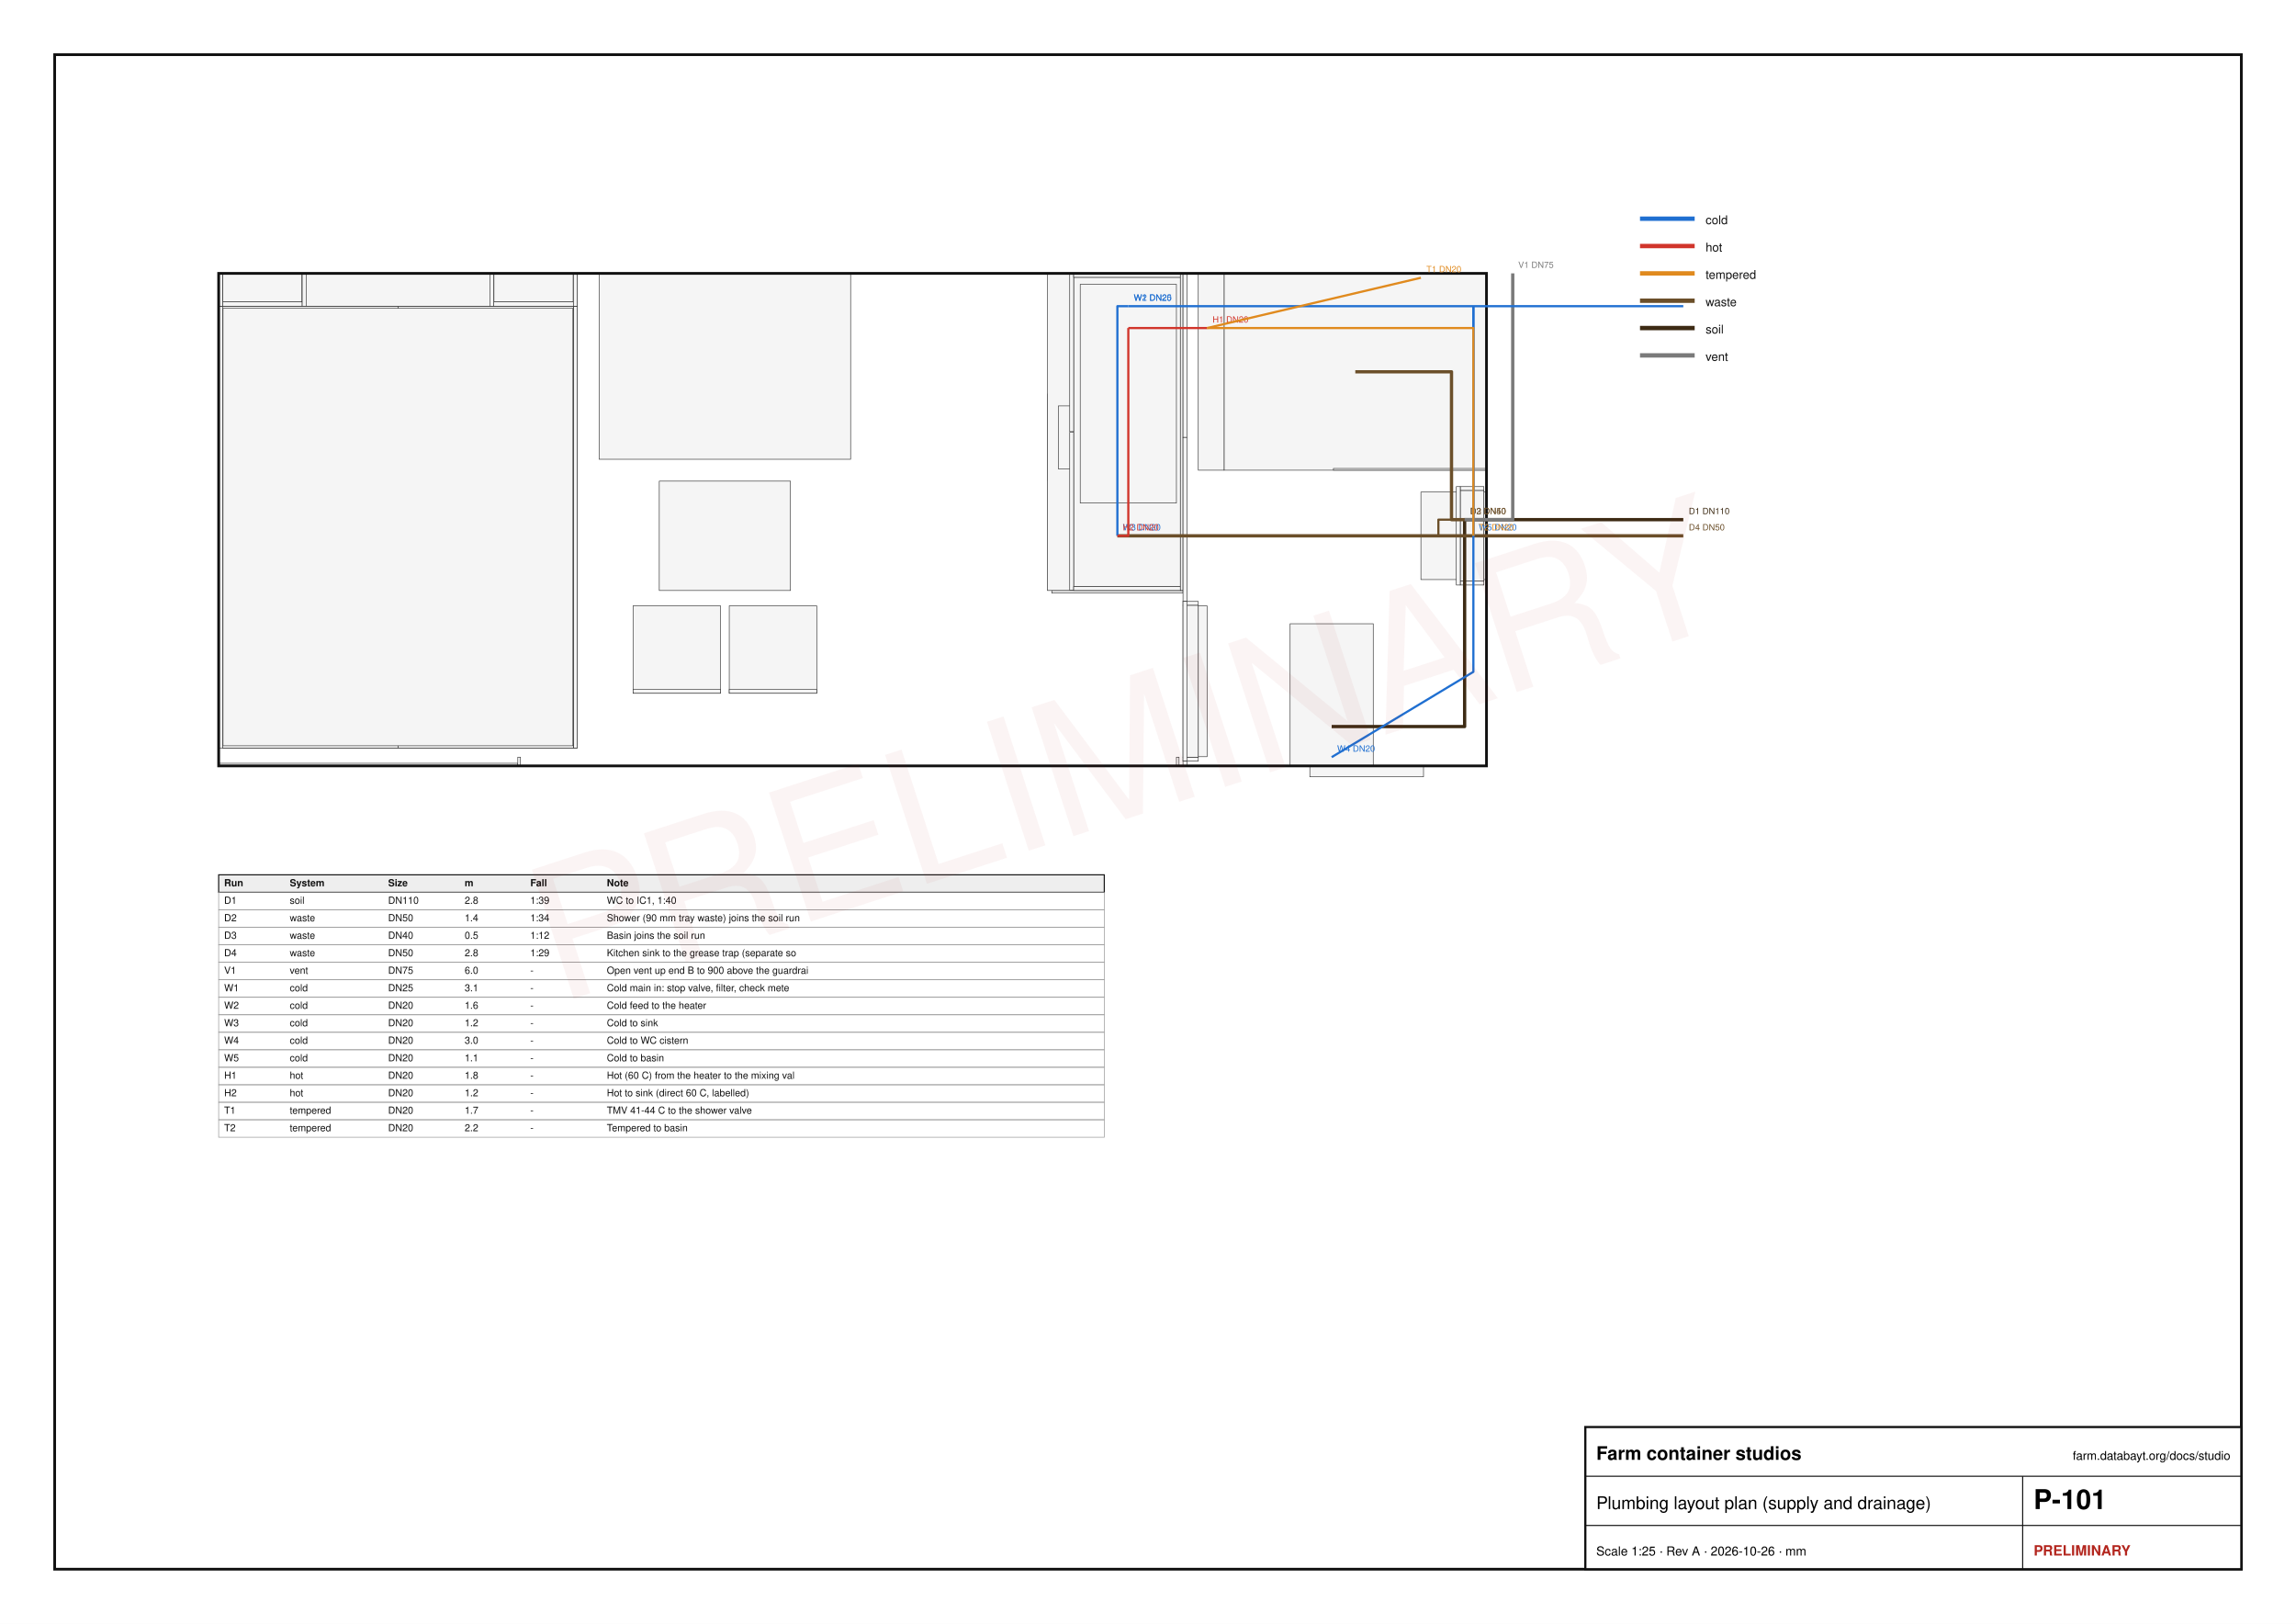
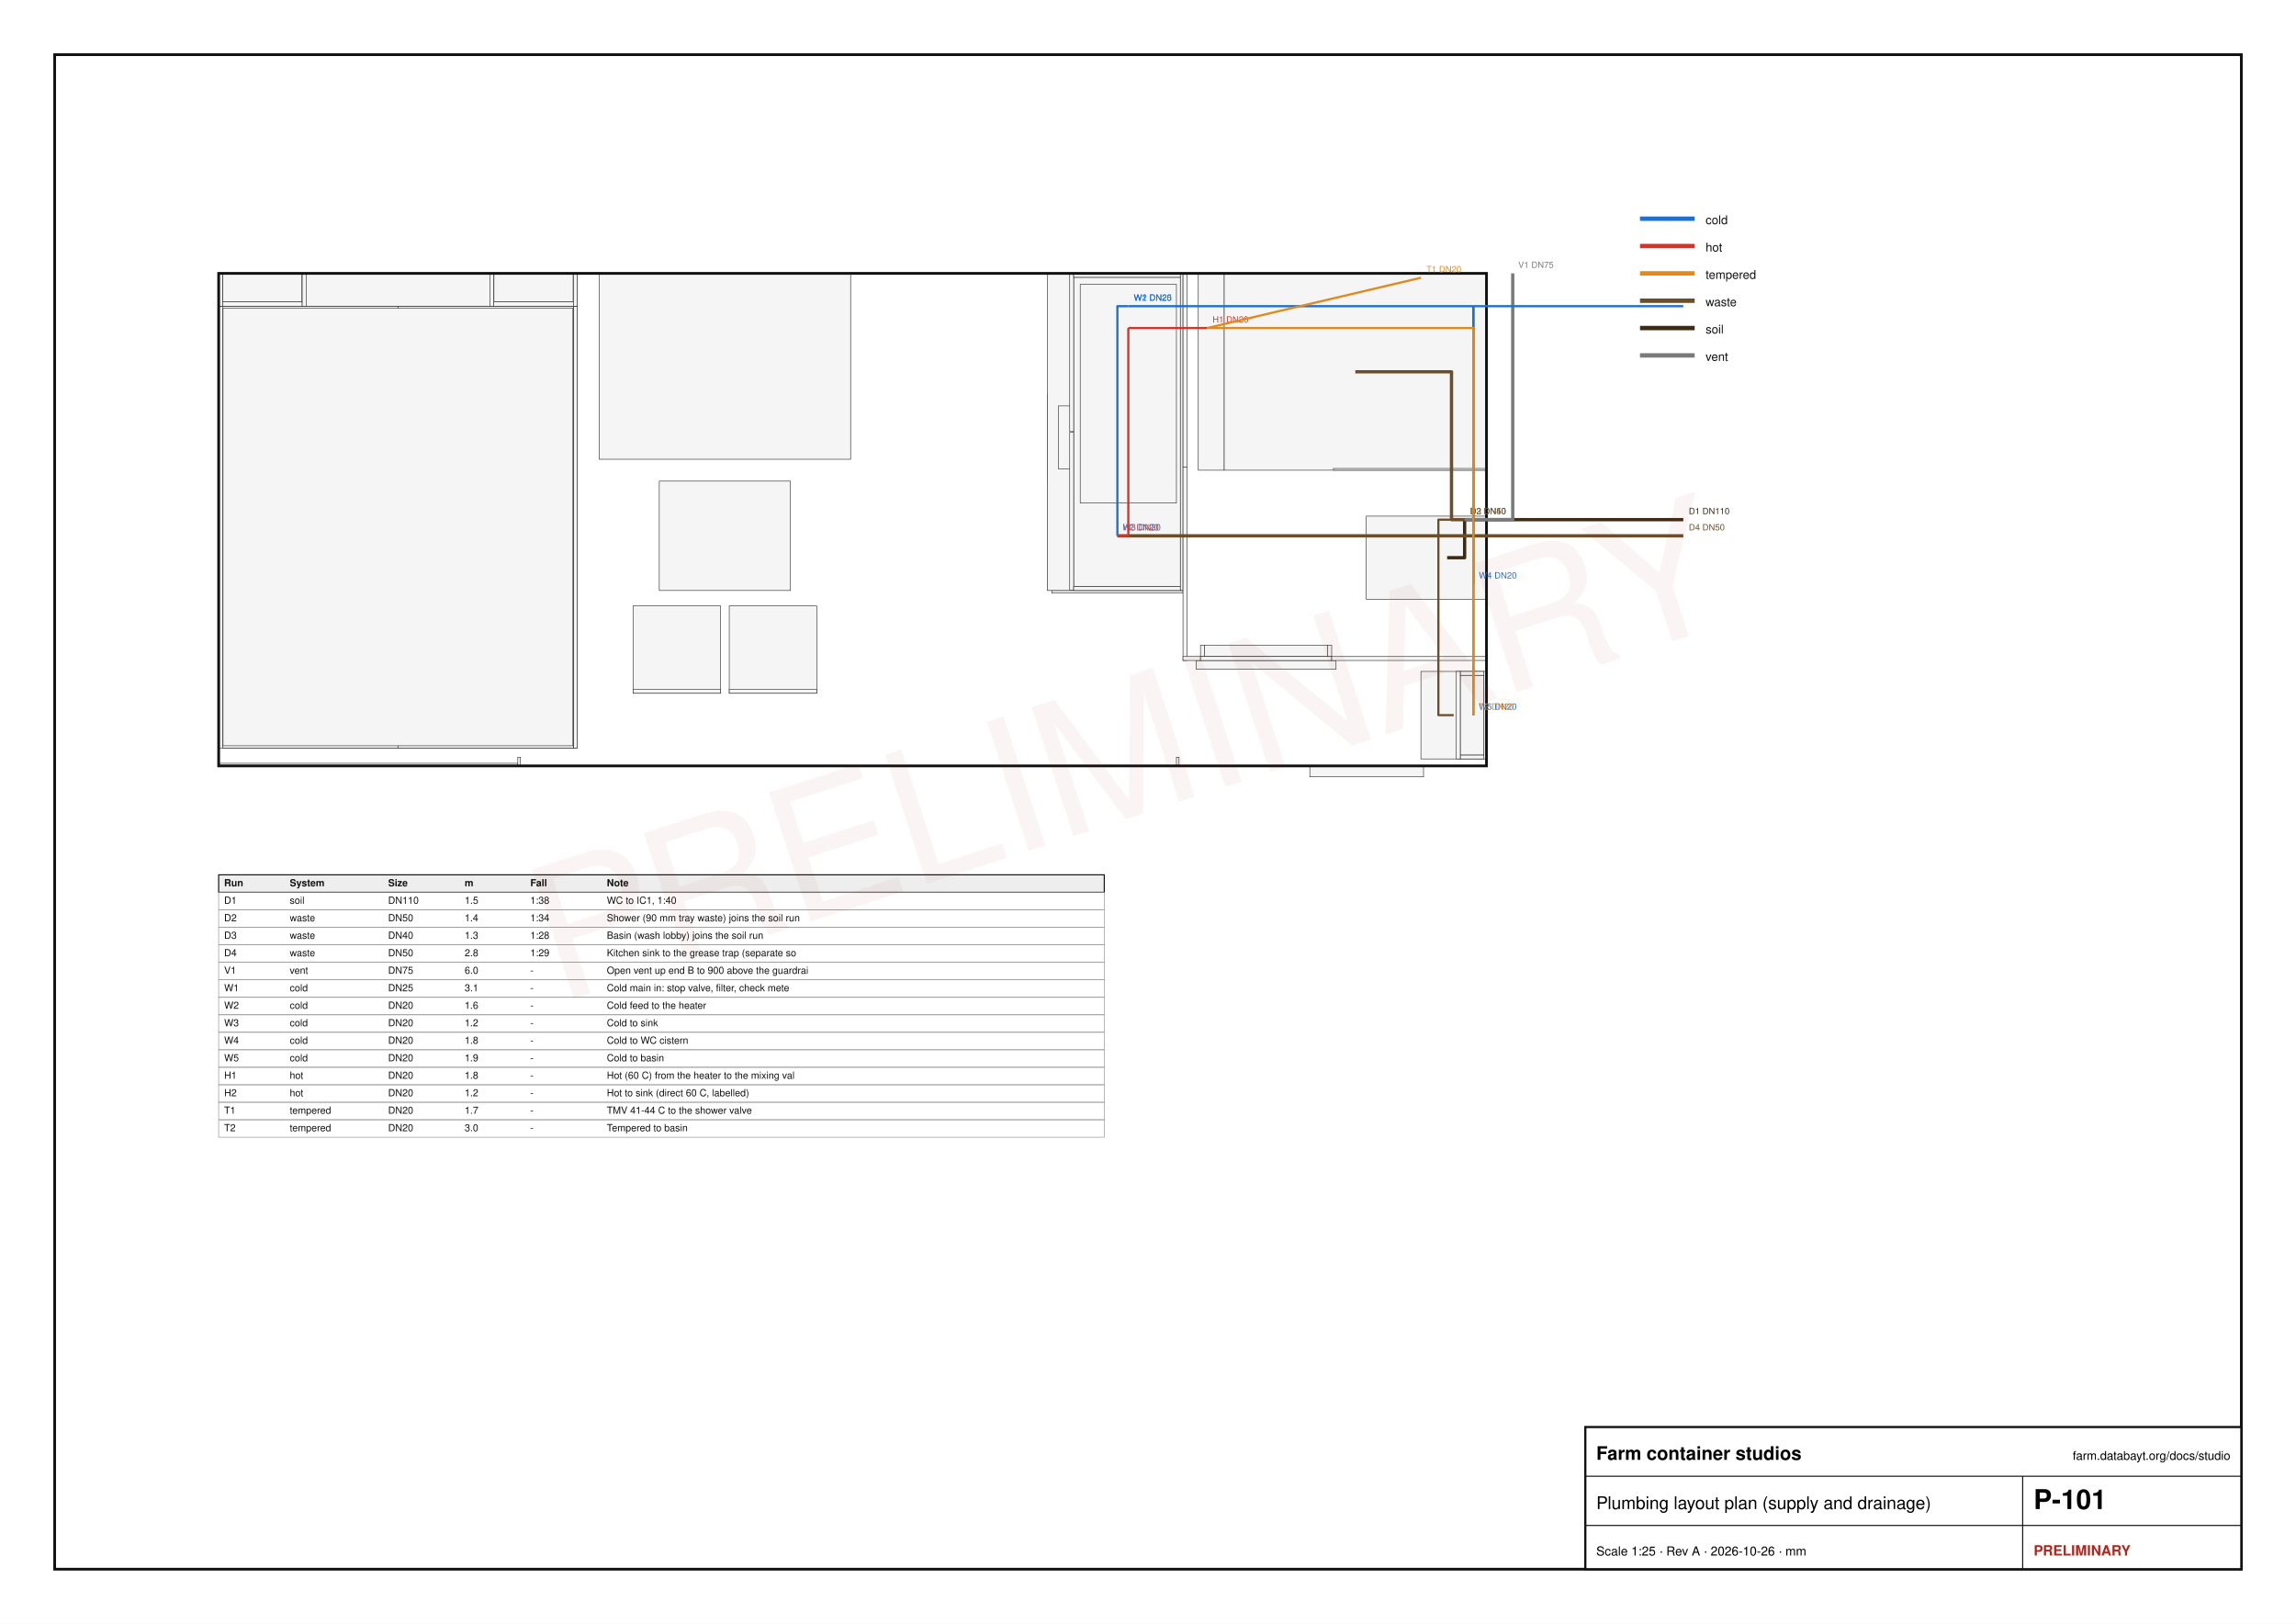
<svg xmlns="http://www.w3.org/2000/svg" width="420mm" height="297mm" viewBox="0 0 420 297" font-family="Helvetica, Arial, sans-serif">
  <rect x="0" y="0" width="420" height="297" fill="#fff" />
  <rect x="10" y="10" width="400" height="277" fill="none" stroke="#111" stroke-width="0.5" />
  <rect x="223.92" y="50" width="48" height="36" fill="#f5f5f5" stroke="#222" stroke-width="0.1" />
  <rect x="104.88" y="56" width="0.72" height="80.8" fill="#f5f5f5" stroke="#222" stroke-width="0.1" />
  <rect x="40" y="139.6" width="54.72" height="0.48" fill="#f5f5f5" stroke="#222" stroke-width="0.1" />
  <rect x="193.28" y="72" width="0.72" height="36" fill="#f5f5f5" stroke="#222" stroke-width="0.1" />
  <rect x="192.4" y="72.72" width="23.52" height="14.56" fill="#f5f5f5" stroke="#222" stroke-width="0.1" />
  <rect x="192.4" y="88.72" width="23.52" height="18.56" fill="#f5f5f5" stroke="#222" stroke-width="0.1" />
  <rect x="192.48" y="73.72" width="22.16" height="12.56" fill="#f5f5f5" stroke="#222" stroke-width="0.1" />
  <rect x="192.48" y="73.24" width="22.64" height="0.48" fill="#f5f5f5" stroke="#222" stroke-width="0.1" />
  <rect x="192.48" y="86.28" width="22.64" height="0.48" fill="#f5f5f5" stroke="#222" stroke-width="0.1" />
  <rect x="214.64" y="73.72" width="0.48" height="12.56" fill="#f5f5f5" stroke="#222" stroke-width="0.1" />
  <rect x="104.88" y="56.72" width="0.72" height="79.36" fill="#f5f5f5" stroke="#222" stroke-width="0.1" />
  <rect x="40" y="56" width="0.72" height="80.8" fill="#f5f5f5" stroke="#222" stroke-width="0.1" />
  <rect x="104.88" y="56" width="0.72" height="80.8" fill="#f5f5f5" stroke="#222" stroke-width="0.1" />
  <rect x="40.72" y="56" width="64.16" height="0.72" fill="#f5f5f5" stroke="#222" stroke-width="0.1" />
  <rect x="40.72" y="136.08" width="64.16" height="0.72" fill="#f5f5f5" stroke="#222" stroke-width="0.1" />
  <rect x="76.88" y="56.72" width="0.72" height="79.36" fill="#f5f5f5" stroke="#222" stroke-width="0.1" />
  <rect x="116.6" y="118.44" width="14.4" height="0.72" fill="#f5f5f5" stroke="#222" stroke-width="0.1" />
  <rect x="123.44" y="111.6" width="0.72" height="13.68" fill="#f5f5f5" stroke="#222" stroke-width="0.1" />
  <rect x="134.2" y="118.44" width="14.4" height="0.72" fill="#f5f5f5" stroke="#222" stroke-width="0.1" />
  <rect x="141.04" y="111.6" width="0.72" height="13.68" fill="#f5f5f5" stroke="#222" stroke-width="0.1" />
  <rect x="40.72" y="56" width="32.08" height="80.8" fill="#f5f5f5" stroke="#222" stroke-width="0.1" />
  <rect x="72.8" y="56" width="32.08" height="80.8" fill="#f5f5f5" stroke="#222" stroke-width="0.1" />
  <rect x="115.8" y="110.8" width="16" height="16" fill="#f5f5f5" stroke="#222" stroke-width="0.1" />
  <rect x="133.4" y="110.8" width="16" height="16" fill="#f5f5f5" stroke="#222" stroke-width="0.1" />
  <rect x="191.68" y="72.06" width="0.72" height="15.88" fill="#f5f5f5" stroke="#222" stroke-width="0.1" />
  <rect x="192.48" y="73.72" width="22.16" height="12.56" fill="#f5f5f5" stroke="#222" stroke-width="0.1" />
  <rect x="40.8" y="56.4" width="64" height="80" fill="#f5f5f5" stroke="#222" stroke-width="0.1" />
  <rect x="192.48" y="73.24" width="22.64" height="0.48" fill="#f5f5f5" stroke="#222" stroke-width="0.1" />
  <rect x="192.48" y="86.28" width="22.64" height="0.48" fill="#f5f5f5" stroke="#222" stroke-width="0.1" />
  <rect x="214.64" y="73.72" width="0.48" height="12.56" fill="#f5f5f5" stroke="#222" stroke-width="0.1" />
  <rect x="122.6" y="97.64" width="20" height="0.72" fill="#f5f5f5" stroke="#222" stroke-width="0.1" />
  <rect x="132.24" y="90" width="0.72" height="16" fill="#f5f5f5" stroke="#222" stroke-width="0.1" />
  <rect x="120.6" y="88" width="24" height="20" fill="#f5f5f5" stroke="#222" stroke-width="0.1" />
-   <rect x="236" y="114.08" width="15.2" height="26" fill="#f5f5f5" stroke="#222" stroke-width="0.1" />
+   <rect x="249.92" y="94.4" width="22" height="15.2" fill="#f5f5f5" stroke="#222" stroke-width="0.1" />
  <rect x="109.6" y="50" width="46" height="34" fill="#f5f5f5" stroke="#222" stroke-width="0.1" />
  <rect x="115.8" y="126.08" width="16" height="0.72" fill="#f5f5f5" stroke="#222" stroke-width="0.1" />
  <rect x="133.4" y="126.08" width="16" height="0.72" fill="#f5f5f5" stroke="#222" stroke-width="0.1" />
-   <rect x="259.92" y="90" width="12" height="16" fill="#f5f5f5" stroke="#222" stroke-width="0.1" />
+   <rect x="259.92" y="122.8" width="12" height="16" fill="#f5f5f5" stroke="#222" stroke-width="0.1" />
  <rect x="192.8" y="50.4" width="22" height="20.4" fill="#f5f5f5" stroke="#222" stroke-width="0.1" />
  <rect x="191.68" y="88.06" width="0.72" height="19.88" fill="#f5f5f5" stroke="#222" stroke-width="0.1" />
  <rect x="191.68" y="72.06" width="0.72" height="15.88" fill="#f5f5f5" stroke="#222" stroke-width="0.1" />
  <rect x="192.4" y="71.28" width="23.52" height="0.72" fill="#f5f5f5" stroke="#222" stroke-width="0.1" />
  <rect x="192.4" y="50" width="4" height="21.28" fill="#f5f5f5" stroke="#222" stroke-width="0.1" />
  <rect x="211.92" y="50" width="4" height="21.28" fill="#f5f5f5" stroke="#222" stroke-width="0.1" />
  <rect x="192.4" y="72" width="23.52" height="0.72" fill="#f5f5f5" stroke="#222" stroke-width="0.1" />
  <rect x="192.4" y="87.28" width="23.52" height="0.72" fill="#f5f5f5" stroke="#222" stroke-width="0.1" />
  <rect x="192.4" y="72.72" width="4" height="14.56" fill="#f5f5f5" stroke="#222" stroke-width="0.1" />
  <rect x="211.92" y="72.72" width="4" height="14.56" fill="#f5f5f5" stroke="#222" stroke-width="0.1" />
  <rect x="215.92" y="72" width="0.48" height="16" fill="#f5f5f5" stroke="#222" stroke-width="0.1" />
  <rect x="192.4" y="88" width="23.52" height="0.72" fill="#f5f5f5" stroke="#222" stroke-width="0.1" />
  <rect x="192.4" y="107.28" width="23.52" height="0.72" fill="#f5f5f5" stroke="#222" stroke-width="0.1" />
  <rect x="192.4" y="88.72" width="4" height="18.56" fill="#f5f5f5" stroke="#222" stroke-width="0.1" />
  <rect x="211.92" y="88.72" width="4" height="18.56" fill="#f5f5f5" stroke="#222" stroke-width="0.1" />
  <rect x="215.92" y="88" width="0.48" height="20" fill="#f5f5f5" stroke="#222" stroke-width="0.1" />
  <rect x="192.4" y="108" width="24" height="0.48" fill="#f5f5f5" stroke="#222" stroke-width="0.1" />
  <rect x="191.6" y="50" width="24.8" height="58" fill="#f5f5f5" stroke="#222" stroke-width="0.1" />
  <rect x="197.6" y="89.4" width="16.8" height="17.2" fill="#f5f5f5" stroke="#222" stroke-width="0.1" />
  <rect x="193.6" y="74.24" width="20.8" height="11.52" fill="#f5f5f5" stroke="#222" stroke-width="0.1" />
  <rect x="104.88" y="50" width="0.72" height="5.28" fill="#f5f5f5" stroke="#222" stroke-width="0.1" />
  <rect x="219.2" y="50" width="4.72" height="36" fill="#f5f5f5" stroke="#222" stroke-width="0.1" />
  <rect x="40" y="55.28" width="65.6" height="0.72" fill="#f5f5f5" stroke="#222" stroke-width="0.1" />
  <rect x="40" y="50" width="65.6" height="6" fill="#f5f5f5" stroke="#222" stroke-width="0.1" />
  <rect x="40.72" y="50" width="14.56" height="6" fill="#f5f5f5" stroke="#222" stroke-width="0.1" />
  <rect x="90.32" y="50" width="14.56" height="6" fill="#f5f5f5" stroke="#222" stroke-width="0.1" />
-   <rect x="267.12" y="89.72" width="4.32" height="16.56" fill="#f5f5f5" stroke="#222" stroke-width="0.1" />
+   <rect x="267.12" y="123.52" width="4.32" height="14.56" fill="#f5f5f5" stroke="#222" stroke-width="0.1" />
  <rect x="40.76" y="50.08" width="14.48" height="5.12" fill="#f5f5f5" stroke="#222" stroke-width="0.1" />
  <rect x="90.36" y="50.08" width="14.48" height="5.12" fill="#f5f5f5" stroke="#222" stroke-width="0.1" />
-   <rect x="267.52" y="89.76" width="3.92" height="16.48" fill="#f5f5f5" stroke="#222" stroke-width="0.1" />
+   <rect x="267.52" y="123.56" width="3.92" height="14.48" fill="#f5f5f5" stroke="#222" stroke-width="0.1" />
  <rect x="203.6" y="72.8" width="12" height="14.4" fill="#f5f5f5" stroke="#222" stroke-width="0.1" />
  <rect x="203.6" y="72" width="12.8" height="16" fill="#f5f5f5" stroke="#222" stroke-width="0.1" />
  <rect x="40.76" y="50.08" width="14.48" height="5.12" fill="#f5f5f5" stroke="#222" stroke-width="0.1" />
  <rect x="90.36" y="50.08" width="14.48" height="5.12" fill="#f5f5f5" stroke="#222" stroke-width="0.1" />
  <rect x="196.4" y="50.72" width="19.52" height="56.56" fill="#f5f5f5" stroke="#222" stroke-width="0.1" />
-   <rect x="267.12" y="89" width="4.32" height="0.72" fill="#f5f5f5" stroke="#222" stroke-width="0.1" />
-   <rect x="267.12" y="106.28" width="4.32" height="0.72" fill="#f5f5f5" stroke="#222" stroke-width="0.1" />
-   <rect x="267.12" y="89.72" width="4.32" height="16.56" fill="#f5f5f5" stroke="#222" stroke-width="0.1" />
-   <rect x="266.4" y="89" width="0.72" height="18" fill="#f5f5f5" stroke="#222" stroke-width="0.1" />
+   <rect x="267.12" y="122.8" width="4.32" height="0.72" fill="#f5f5f5" stroke="#222" stroke-width="0.1" />
+   <rect x="267.12" y="138.08" width="4.32" height="0.72" fill="#f5f5f5" stroke="#222" stroke-width="0.1" />
+   <rect x="267.12" y="123.52" width="4.32" height="14.56" fill="#f5f5f5" stroke="#222" stroke-width="0.1" />
+   <rect x="266.4" y="122.8" width="0.72" height="16" fill="#f5f5f5" stroke="#222" stroke-width="0.1" />
  <rect x="40.76" y="50.08" width="14.48" height="5.12" fill="#f5f5f5" stroke="#222" stroke-width="0.1" />
  <rect x="90.36" y="50.08" width="14.48" height="5.12" fill="#f5f5f5" stroke="#222" stroke-width="0.1" />
-   <rect x="219.2" y="110.8" width="1.6" height="27.6" fill="#f5f5f5" stroke="#222" stroke-width="0.1" />
  <rect x="239.6" y="140.08" width="20.8" height="2" fill="#f5f5f5" stroke="#222" stroke-width="0.1" />
  <rect x="243.92" y="85.68" width="28" height="0.32" fill="#f5f5f5" stroke="#222" stroke-width="0.1" />
-   <rect x="216.4" y="110" width="2.8" height="0.72" fill="#f5f5f5" stroke="#222" stroke-width="0.1" />
-   <rect x="216.4" y="138.48" width="2.8" height="0.72" fill="#f5f5f5" stroke="#222" stroke-width="0.1" />
-   <rect x="216.4" y="110.72" width="2.8" height="27.76" fill="#f5f5f5" stroke="#222" stroke-width="0.1" />
+   <rect x="219.6" y="118" width="0.72" height="2.08" fill="#f5f5f5" stroke="#222" stroke-width="0.1" />
+   <rect x="242.88" y="118" width="0.72" height="2.08" fill="#f5f5f5" stroke="#222" stroke-width="0.1" />
+   <rect x="220.32" y="118" width="22.56" height="2.08" fill="#f5f5f5" stroke="#222" stroke-width="0.1" />
+   <rect x="218.8" y="120.8" width="25.6" height="1.6" fill="#f5f5f5" stroke="#222" stroke-width="0.1" />
  <rect x="40" y="50" width="0.72" height="6" fill="#f5f5f5" stroke="#222" stroke-width="0.1" />
  <rect x="55.28" y="50" width="0.72" height="6" fill="#f5f5f5" stroke="#222" stroke-width="0.1" />
  <rect x="89.6" y="50" width="0.72" height="6" fill="#f5f5f5" stroke="#222" stroke-width="0.1" />
  <rect x="104.88" y="50" width="0.72" height="6" fill="#f5f5f5" stroke="#222" stroke-width="0.1" />
  <rect x="94.72" y="138.48" width="0.48" height="1.6" fill="#f5f5f5" stroke="#222" stroke-width="0.1" />
  <rect x="215.2" y="138.48" width="0.48" height="1.6" fill="#f5f5f5" stroke="#222" stroke-width="0.1" />
  <rect x="197.6" y="52" width="17.6" height="40" fill="#f5f5f5" stroke="#222" stroke-width="0.1" />
  <rect x="195.68" y="50.06" width="0.72" height="28.88" fill="#f5f5f5" stroke="#222" stroke-width="0.1" />
  <rect x="195.68" y="79.06" width="0.72" height="28.88" fill="#f5f5f5" stroke="#222" stroke-width="0.1" />
  <rect x="196.4" y="50" width="19.52" height="0.72" fill="#f5f5f5" stroke="#222" stroke-width="0.1" />
  <rect x="196.4" y="107.28" width="19.52" height="0.72" fill="#f5f5f5" stroke="#222" stroke-width="0.1" />
  <rect x="215.92" y="50" width="0.48" height="58" fill="#f5f5f5" stroke="#222" stroke-width="0.1" />
-   <rect x="216.4" y="50" width="0.72" height="30" fill="#f5f5f5" stroke="#222" stroke-width="0.1" />
-   <rect x="216.4" y="80" width="0.72" height="30" fill="#f5f5f5" stroke="#222" stroke-width="0.1" />
-   <rect x="216.4" y="110" width="0.72" height="29.2" fill="#f5f5f5" stroke="#222" stroke-width="0.1" />
-   <rect x="216.4" y="139.2" width="0.72" height="0.88" fill="#f5f5f5" stroke="#222" stroke-width="0.1" />
+   <rect x="216.4" y="50" width="0.72" height="35.4" fill="#f5f5f5" stroke="#222" stroke-width="0.1" />
+   <rect x="216.4" y="85.4" width="0.72" height="35.4" fill="#f5f5f5" stroke="#222" stroke-width="0.1" />
+   <rect x="216.4" y="120.08" width="3.2" height="0.72" fill="#f5f5f5" stroke="#222" stroke-width="0.1" />
+   <rect x="219.6" y="120.08" width="24" height="0.72" fill="#f5f5f5" stroke="#222" stroke-width="0.1" />
+   <rect x="243.6" y="120.08" width="28.32" height="0.72" fill="#f5f5f5" stroke="#222" stroke-width="0.1" />
  <rect x="40" y="50" width="231.92" height="90.08" fill="none" stroke="#111" stroke-width="0.5" />
-   <polyline points="243.6,132.88 243.6,132.88 267.92,132.88 267.92,95.04 307.92,95.04" fill="none" stroke="#3d2b14" stroke-width="0.6" stroke-linejoin="round" />
+   <polyline points="264.72,102 264.72,102 267.92,102 267.92,95.04 307.92,95.04" fill="none" stroke="#3d2b14" stroke-width="0.6" stroke-linejoin="round" />
  <text x="308.92" y="94.04" font-size="1.6" text-anchor="start" font-weight="normal" fill="#3d2b14">D1 DN110</text>
  <polyline points="247.92,68 247.92,68 265.52,68 265.52,95.04 267.92,95.04" fill="none" stroke="#6b4f2a" stroke-width="0.6" stroke-linejoin="round" />
  <text x="268.92" y="94.04" font-size="1.6" text-anchor="start" font-weight="normal" fill="#6b4f2a">D2 DN50</text>
-   <polyline points="265.92,98 265.92,98 263.12,98 263.12,95.04 267.92,95.04" fill="none" stroke="#6b4f2a" stroke-width="0.4" stroke-linejoin="round" />
+   <polyline points="265.92,130.8 265.92,130.8 263.12,130.8 263.12,95.04 267.92,95.04" fill="none" stroke="#6b4f2a" stroke-width="0.4" stroke-linejoin="round" />
  <text x="268.92" y="94.04" font-size="1.6" text-anchor="start" font-weight="normal" fill="#6b4f2a">D3 DN40</text>
  <polyline points="204.4,98 204.4,98 307.92,98" fill="none" stroke="#6b4f2a" stroke-width="0.6" stroke-linejoin="round" />
  <text x="308.92" y="97" font-size="1.6" text-anchor="start" font-weight="normal" fill="#6b4f2a">D4 DN50</text>
  <polyline points="267.92,95.04 276.72,95.04 276.72,50 276.72,50" fill="none" stroke="#7a7a7a" stroke-width="0.6" stroke-linejoin="round" />
  <text x="277.72" y="49" font-size="1.6" text-anchor="start" font-weight="normal" fill="#7a7a7a">V1 DN75</text>
  <polyline points="307.92,56 269.52,56 206.4,56 206.4,56" fill="none" stroke="#1f6fd1" stroke-width="0.4" stroke-linejoin="round" />
  <text x="207.4" y="55" font-size="1.6" text-anchor="start" font-weight="normal" fill="#1f6fd1">W1 DN25</text>
  <polyline points="206.4,56 206.4,56" fill="none" stroke="#1f6fd1" stroke-width="0.4" stroke-linejoin="round" />
  <text x="207.4" y="55" font-size="1.6" text-anchor="start" font-weight="normal" fill="#1f6fd1">W2 DN20</text>
  <polyline points="206.4,56 204.4,56 204.4,98" fill="none" stroke="#1f6fd1" stroke-width="0.4" stroke-linejoin="round" />
  <text x="205.4" y="97" font-size="1.6" text-anchor="start" font-weight="normal" fill="#1f6fd1">W3 DN20</text>
-   <polyline points="269.52,56 269.52,56 269.52,122.88 243.6,138.48" fill="none" stroke="#1f6fd1" stroke-width="0.4" stroke-linejoin="round" />
-   <text x="244.6" y="137.48" font-size="1.6" text-anchor="start" font-weight="normal" fill="#1f6fd1">W4 DN20</text>
-   <polyline points="269.52,56 269.52,98" fill="none" stroke="#1f6fd1" stroke-width="0.4" stroke-linejoin="round" />
-   <text x="270.52" y="97" font-size="1.6" text-anchor="start" font-weight="normal" fill="#1f6fd1">W5 DN20</text>
+   <polyline points="269.52,56 269.52,56 269.52,106.8" fill="none" stroke="#1f6fd1" stroke-width="0.4" stroke-linejoin="round" />
+   <text x="270.52" y="105.8" font-size="1.6" text-anchor="start" font-weight="normal" fill="#1f6fd1">W4 DN20</text>
+   <polyline points="269.52,56 269.52,130.8" fill="none" stroke="#1f6fd1" stroke-width="0.4" stroke-linejoin="round" />
+   <text x="270.52" y="129.8" font-size="1.6" text-anchor="start" font-weight="normal" fill="#1f6fd1">W5 DN20</text>
  <polyline points="206.4,60 206.4,60 220.8,60" fill="none" stroke="#d1352b" stroke-width="0.4" stroke-linejoin="round" />
  <text x="221.8" y="59" font-size="1.6" text-anchor="start" font-weight="normal" fill="#d1352b">H1 DN20</text>
  <polyline points="206.4,60 206.4,98 204.4,98" fill="none" stroke="#d1352b" stroke-width="0.4" stroke-linejoin="round" />
  <text x="205.4" y="97" font-size="1.6" text-anchor="start" font-weight="normal" fill="#d1352b">H2 DN20</text>
  <polyline points="220.8,60 220.8,60 259.92,50.8" fill="none" stroke="#e08a1e" stroke-width="0.4" stroke-linejoin="round" />
  <text x="260.92" y="49.8" font-size="1.6" text-anchor="start" font-weight="normal" fill="#e08a1e">T1 DN20</text>
-   <polyline points="220.8,60 269.52,60 269.52,98" fill="none" stroke="#e08a1e" stroke-width="0.4" stroke-linejoin="round" />
-   <text x="270.52" y="97" font-size="1.6" text-anchor="start" font-weight="normal" fill="#e08a1e">T2 DN20</text>
+   <polyline points="220.8,60 269.52,60 269.52,130.8" fill="none" stroke="#e08a1e" stroke-width="0.4" stroke-linejoin="round" />
+   <text x="270.52" y="129.8" font-size="1.6" text-anchor="start" font-weight="normal" fill="#e08a1e">T2 DN20</text>
  <line x1="300" y1="40" x2="310" y2="40" stroke="#1f6fd1" stroke-width="0.8" />
  <text x="312" y="41" font-size="2.2" text-anchor="start" font-weight="normal" fill="#111">cold</text>
  <line x1="300" y1="45" x2="310" y2="45" stroke="#d1352b" stroke-width="0.8" />
  <text x="312" y="46" font-size="2.2" text-anchor="start" font-weight="normal" fill="#111">hot</text>
  <line x1="300" y1="50" x2="310" y2="50" stroke="#e08a1e" stroke-width="0.8" />
  <text x="312" y="51" font-size="2.2" text-anchor="start" font-weight="normal" fill="#111">tempered</text>
  <line x1="300" y1="55" x2="310" y2="55" stroke="#6b4f2a" stroke-width="0.8" />
  <text x="312" y="56" font-size="2.2" text-anchor="start" font-weight="normal" fill="#111">waste</text>
  <line x1="300" y1="60" x2="310" y2="60" stroke="#3d2b14" stroke-width="0.8" />
  <text x="312" y="61" font-size="2.2" text-anchor="start" font-weight="normal" fill="#111">soil</text>
  <line x1="300" y1="65" x2="310" y2="65" stroke="#7a7a7a" stroke-width="0.8" />
  <text x="312" y="66" font-size="2.2" text-anchor="start" font-weight="normal" fill="#111">vent</text>
  <rect x="40" y="160" width="162" height="3.2" fill="#eee" stroke="#111" stroke-width="0.2" />
  <text x="41" y="162.1" font-size="1.8" text-anchor="start" font-weight="bold" fill="#111">Run</text>
  <text x="53" y="162.1" font-size="1.8" text-anchor="start" font-weight="bold" fill="#111">System</text>
  <text x="71" y="162.1" font-size="1.8" text-anchor="start" font-weight="bold" fill="#111">Size</text>
  <text x="85" y="162.1" font-size="1.8" text-anchor="start" font-weight="bold" fill="#111">m</text>
  <text x="97" y="162.1" font-size="1.8" text-anchor="start" font-weight="bold" fill="#111">Fall</text>
  <text x="111" y="162.1" font-size="1.8" text-anchor="start" font-weight="bold" fill="#111">Note</text>
  <rect x="40" y="163.2" width="162" height="3.2" fill="none" stroke="#999" stroke-width="0.12" />
  <text x="41" y="165.3" font-size="1.8" text-anchor="start" font-weight="normal" fill="#111">D1</text>
  <text x="53" y="165.3" font-size="1.8" text-anchor="start" font-weight="normal" fill="#111">soil</text>
  <text x="71" y="165.3" font-size="1.8" text-anchor="start" font-weight="normal" fill="#111">DN110</text>
-   <text x="85" y="165.3" font-size="1.8" text-anchor="start" font-weight="normal" fill="#111">2.8</text>
-   <text x="97" y="165.3" font-size="1.8" text-anchor="start" font-weight="normal" fill="#111">1:39</text>
+   <text x="85" y="165.3" font-size="1.8" text-anchor="start" font-weight="normal" fill="#111">1.5</text>
+   <text x="97" y="165.3" font-size="1.8" text-anchor="start" font-weight="normal" fill="#111">1:38</text>
  <text x="111" y="165.3" font-size="1.8" text-anchor="start" font-weight="normal" fill="#111">WC to IC1, 1:40</text>
  <rect x="40" y="166.4" width="162" height="3.2" fill="none" stroke="#999" stroke-width="0.12" />
  <text x="41" y="168.5" font-size="1.8" text-anchor="start" font-weight="normal" fill="#111">D2</text>
  <text x="53" y="168.5" font-size="1.8" text-anchor="start" font-weight="normal" fill="#111">waste</text>
  <text x="71" y="168.5" font-size="1.8" text-anchor="start" font-weight="normal" fill="#111">DN50</text>
  <text x="85" y="168.5" font-size="1.8" text-anchor="start" font-weight="normal" fill="#111">1.4</text>
  <text x="97" y="168.5" font-size="1.8" text-anchor="start" font-weight="normal" fill="#111">1:34</text>
  <text x="111" y="168.5" font-size="1.8" text-anchor="start" font-weight="normal" fill="#111">Shower (90 mm tray waste) joins the soil run</text>
  <rect x="40" y="169.6" width="162" height="3.2" fill="none" stroke="#999" stroke-width="0.12" />
  <text x="41" y="171.7" font-size="1.8" text-anchor="start" font-weight="normal" fill="#111">D3</text>
  <text x="53" y="171.7" font-size="1.8" text-anchor="start" font-weight="normal" fill="#111">waste</text>
  <text x="71" y="171.7" font-size="1.8" text-anchor="start" font-weight="normal" fill="#111">DN40</text>
-   <text x="85" y="171.7" font-size="1.8" text-anchor="start" font-weight="normal" fill="#111">0.5</text>
-   <text x="97" y="171.7" font-size="1.8" text-anchor="start" font-weight="normal" fill="#111">1:12</text>
-   <text x="111" y="171.7" font-size="1.8" text-anchor="start" font-weight="normal" fill="#111">Basin joins the soil run</text>
+   <text x="85" y="171.7" font-size="1.8" text-anchor="start" font-weight="normal" fill="#111">1.3</text>
+   <text x="97" y="171.7" font-size="1.8" text-anchor="start" font-weight="normal" fill="#111">1:28</text>
+   <text x="111" y="171.7" font-size="1.8" text-anchor="start" font-weight="normal" fill="#111">Basin (wash lobby) joins the soil run</text>
  <rect x="40" y="172.8" width="162" height="3.2" fill="none" stroke="#999" stroke-width="0.12" />
  <text x="41" y="174.9" font-size="1.8" text-anchor="start" font-weight="normal" fill="#111">D4</text>
  <text x="53" y="174.9" font-size="1.8" text-anchor="start" font-weight="normal" fill="#111">waste</text>
  <text x="71" y="174.9" font-size="1.8" text-anchor="start" font-weight="normal" fill="#111">DN50</text>
  <text x="85" y="174.9" font-size="1.8" text-anchor="start" font-weight="normal" fill="#111">2.8</text>
  <text x="97" y="174.9" font-size="1.8" text-anchor="start" font-weight="normal" fill="#111">1:29</text>
  <text x="111" y="174.9" font-size="1.8" text-anchor="start" font-weight="normal" fill="#111">Kitchen sink to the grease trap (separate so</text>
  <rect x="40" y="176" width="162" height="3.2" fill="none" stroke="#999" stroke-width="0.12" />
  <text x="41" y="178.1" font-size="1.8" text-anchor="start" font-weight="normal" fill="#111">V1</text>
  <text x="53" y="178.1" font-size="1.8" text-anchor="start" font-weight="normal" fill="#111">vent</text>
  <text x="71" y="178.1" font-size="1.8" text-anchor="start" font-weight="normal" fill="#111">DN75</text>
  <text x="85" y="178.1" font-size="1.8" text-anchor="start" font-weight="normal" fill="#111">6.0</text>
  <text x="97" y="178.1" font-size="1.8" text-anchor="start" font-weight="normal" fill="#111">-</text>
  <text x="111" y="178.1" font-size="1.8" text-anchor="start" font-weight="normal" fill="#111">Open vent up end B to 900 above the guardrai</text>
  <rect x="40" y="179.2" width="162" height="3.2" fill="none" stroke="#999" stroke-width="0.12" />
  <text x="41" y="181.3" font-size="1.8" text-anchor="start" font-weight="normal" fill="#111">W1</text>
  <text x="53" y="181.3" font-size="1.8" text-anchor="start" font-weight="normal" fill="#111">cold</text>
  <text x="71" y="181.3" font-size="1.8" text-anchor="start" font-weight="normal" fill="#111">DN25</text>
  <text x="85" y="181.3" font-size="1.8" text-anchor="start" font-weight="normal" fill="#111">3.1</text>
  <text x="97" y="181.3" font-size="1.8" text-anchor="start" font-weight="normal" fill="#111">-</text>
  <text x="111" y="181.3" font-size="1.8" text-anchor="start" font-weight="normal" fill="#111">Cold main in: stop valve, filter, check mete</text>
  <rect x="40" y="182.4" width="162" height="3.2" fill="none" stroke="#999" stroke-width="0.12" />
  <text x="41" y="184.5" font-size="1.8" text-anchor="start" font-weight="normal" fill="#111">W2</text>
  <text x="53" y="184.5" font-size="1.8" text-anchor="start" font-weight="normal" fill="#111">cold</text>
  <text x="71" y="184.5" font-size="1.8" text-anchor="start" font-weight="normal" fill="#111">DN20</text>
  <text x="85" y="184.5" font-size="1.8" text-anchor="start" font-weight="normal" fill="#111">1.6</text>
  <text x="97" y="184.5" font-size="1.8" text-anchor="start" font-weight="normal" fill="#111">-</text>
  <text x="111" y="184.5" font-size="1.8" text-anchor="start" font-weight="normal" fill="#111">Cold feed to the heater</text>
  <rect x="40" y="185.6" width="162" height="3.2" fill="none" stroke="#999" stroke-width="0.12" />
  <text x="41" y="187.7" font-size="1.8" text-anchor="start" font-weight="normal" fill="#111">W3</text>
  <text x="53" y="187.7" font-size="1.8" text-anchor="start" font-weight="normal" fill="#111">cold</text>
  <text x="71" y="187.7" font-size="1.8" text-anchor="start" font-weight="normal" fill="#111">DN20</text>
  <text x="85" y="187.7" font-size="1.8" text-anchor="start" font-weight="normal" fill="#111">1.2</text>
  <text x="97" y="187.7" font-size="1.8" text-anchor="start" font-weight="normal" fill="#111">-</text>
  <text x="111" y="187.7" font-size="1.8" text-anchor="start" font-weight="normal" fill="#111">Cold to sink</text>
  <rect x="40" y="188.8" width="162" height="3.2" fill="none" stroke="#999" stroke-width="0.12" />
  <text x="41" y="190.9" font-size="1.8" text-anchor="start" font-weight="normal" fill="#111">W4</text>
  <text x="53" y="190.9" font-size="1.8" text-anchor="start" font-weight="normal" fill="#111">cold</text>
  <text x="71" y="190.9" font-size="1.8" text-anchor="start" font-weight="normal" fill="#111">DN20</text>
-   <text x="85" y="190.9" font-size="1.8" text-anchor="start" font-weight="normal" fill="#111">3.0</text>
+   <text x="85" y="190.9" font-size="1.8" text-anchor="start" font-weight="normal" fill="#111">1.8</text>
  <text x="97" y="190.9" font-size="1.8" text-anchor="start" font-weight="normal" fill="#111">-</text>
  <text x="111" y="190.9" font-size="1.8" text-anchor="start" font-weight="normal" fill="#111">Cold to WC cistern</text>
  <rect x="40" y="192" width="162" height="3.2" fill="none" stroke="#999" stroke-width="0.12" />
  <text x="41" y="194.1" font-size="1.8" text-anchor="start" font-weight="normal" fill="#111">W5</text>
  <text x="53" y="194.1" font-size="1.8" text-anchor="start" font-weight="normal" fill="#111">cold</text>
  <text x="71" y="194.1" font-size="1.8" text-anchor="start" font-weight="normal" fill="#111">DN20</text>
-   <text x="85" y="194.1" font-size="1.8" text-anchor="start" font-weight="normal" fill="#111">1.1</text>
+   <text x="85" y="194.1" font-size="1.8" text-anchor="start" font-weight="normal" fill="#111">1.9</text>
  <text x="97" y="194.1" font-size="1.8" text-anchor="start" font-weight="normal" fill="#111">-</text>
  <text x="111" y="194.1" font-size="1.8" text-anchor="start" font-weight="normal" fill="#111">Cold to basin</text>
  <rect x="40" y="195.2" width="162" height="3.2" fill="none" stroke="#999" stroke-width="0.12" />
  <text x="41" y="197.3" font-size="1.8" text-anchor="start" font-weight="normal" fill="#111">H1</text>
  <text x="53" y="197.3" font-size="1.8" text-anchor="start" font-weight="normal" fill="#111">hot</text>
  <text x="71" y="197.3" font-size="1.8" text-anchor="start" font-weight="normal" fill="#111">DN20</text>
  <text x="85" y="197.3" font-size="1.8" text-anchor="start" font-weight="normal" fill="#111">1.8</text>
  <text x="97" y="197.3" font-size="1.8" text-anchor="start" font-weight="normal" fill="#111">-</text>
  <text x="111" y="197.3" font-size="1.8" text-anchor="start" font-weight="normal" fill="#111">Hot (60 C) from the heater to the mixing val</text>
  <rect x="40" y="198.4" width="162" height="3.2" fill="none" stroke="#999" stroke-width="0.12" />
  <text x="41" y="200.5" font-size="1.8" text-anchor="start" font-weight="normal" fill="#111">H2</text>
  <text x="53" y="200.5" font-size="1.8" text-anchor="start" font-weight="normal" fill="#111">hot</text>
  <text x="71" y="200.5" font-size="1.8" text-anchor="start" font-weight="normal" fill="#111">DN20</text>
  <text x="85" y="200.5" font-size="1.8" text-anchor="start" font-weight="normal" fill="#111">1.2</text>
  <text x="97" y="200.5" font-size="1.8" text-anchor="start" font-weight="normal" fill="#111">-</text>
  <text x="111" y="200.5" font-size="1.8" text-anchor="start" font-weight="normal" fill="#111">Hot to sink (direct 60 C, labelled)</text>
  <rect x="40" y="201.6" width="162" height="3.2" fill="none" stroke="#999" stroke-width="0.12" />
  <text x="41" y="203.7" font-size="1.8" text-anchor="start" font-weight="normal" fill="#111">T1</text>
  <text x="53" y="203.7" font-size="1.8" text-anchor="start" font-weight="normal" fill="#111">tempered</text>
  <text x="71" y="203.7" font-size="1.8" text-anchor="start" font-weight="normal" fill="#111">DN20</text>
  <text x="85" y="203.7" font-size="1.8" text-anchor="start" font-weight="normal" fill="#111">1.7</text>
  <text x="97" y="203.7" font-size="1.8" text-anchor="start" font-weight="normal" fill="#111">-</text>
  <text x="111" y="203.7" font-size="1.8" text-anchor="start" font-weight="normal" fill="#111">TMV 41-44 C to the shower valve</text>
  <rect x="40" y="204.8" width="162" height="3.2" fill="none" stroke="#999" stroke-width="0.12" />
  <text x="41" y="206.9" font-size="1.8" text-anchor="start" font-weight="normal" fill="#111">T2</text>
  <text x="53" y="206.9" font-size="1.8" text-anchor="start" font-weight="normal" fill="#111">tempered</text>
  <text x="71" y="206.9" font-size="1.8" text-anchor="start" font-weight="normal" fill="#111">DN20</text>
-   <text x="85" y="206.9" font-size="1.8" text-anchor="start" font-weight="normal" fill="#111">2.2</text>
+   <text x="85" y="206.9" font-size="1.8" text-anchor="start" font-weight="normal" fill="#111">3.0</text>
  <text x="97" y="206.9" font-size="1.8" text-anchor="start" font-weight="normal" fill="#111">-</text>
  <text x="111" y="206.9" font-size="1.8" text-anchor="start" font-weight="normal" fill="#111">Tempered to basin</text>
  <rect x="290" y="261" width="120" height="26" fill="#fff" stroke="#111" stroke-width="0.4" />
  <line x1="290" y1="270" x2="410" y2="270" stroke="#111" stroke-width="0.2" />
  <line x1="290" y1="279" x2="410" y2="279" stroke="#111" stroke-width="0.2" />
  <line x1="370" y1="270" x2="370" y2="287" stroke="#111" stroke-width="0.2" />
  <text x="292" y="267" font-size="3.4" font-weight="bold">Farm container studios</text>
  <text x="408" y="267" font-size="2.2" text-anchor="end">farm.databayt.org/docs/studio</text>
  <text x="292" y="276" font-size="3.2">Plumbing layout plan (supply and drainage)</text>
  <text x="372" y="276" font-size="5" font-weight="bold">P-101</text>
  <text x="292" y="284.5" font-size="2.3">Scale 1:25 · Rev A · 2026-10-26 · mm</text>
  <text x="372" y="284.5" font-size="2.6" font-weight="bold" fill="#b3261e">PRELIMINARY</text>
  <text x="210.0" y="148.5" font-size="34" fill="#b3261e" fill-opacity="0.05" text-anchor="middle" transform="rotate(-18 210.0 148.5)">PRELIMINARY</text>
</svg>
